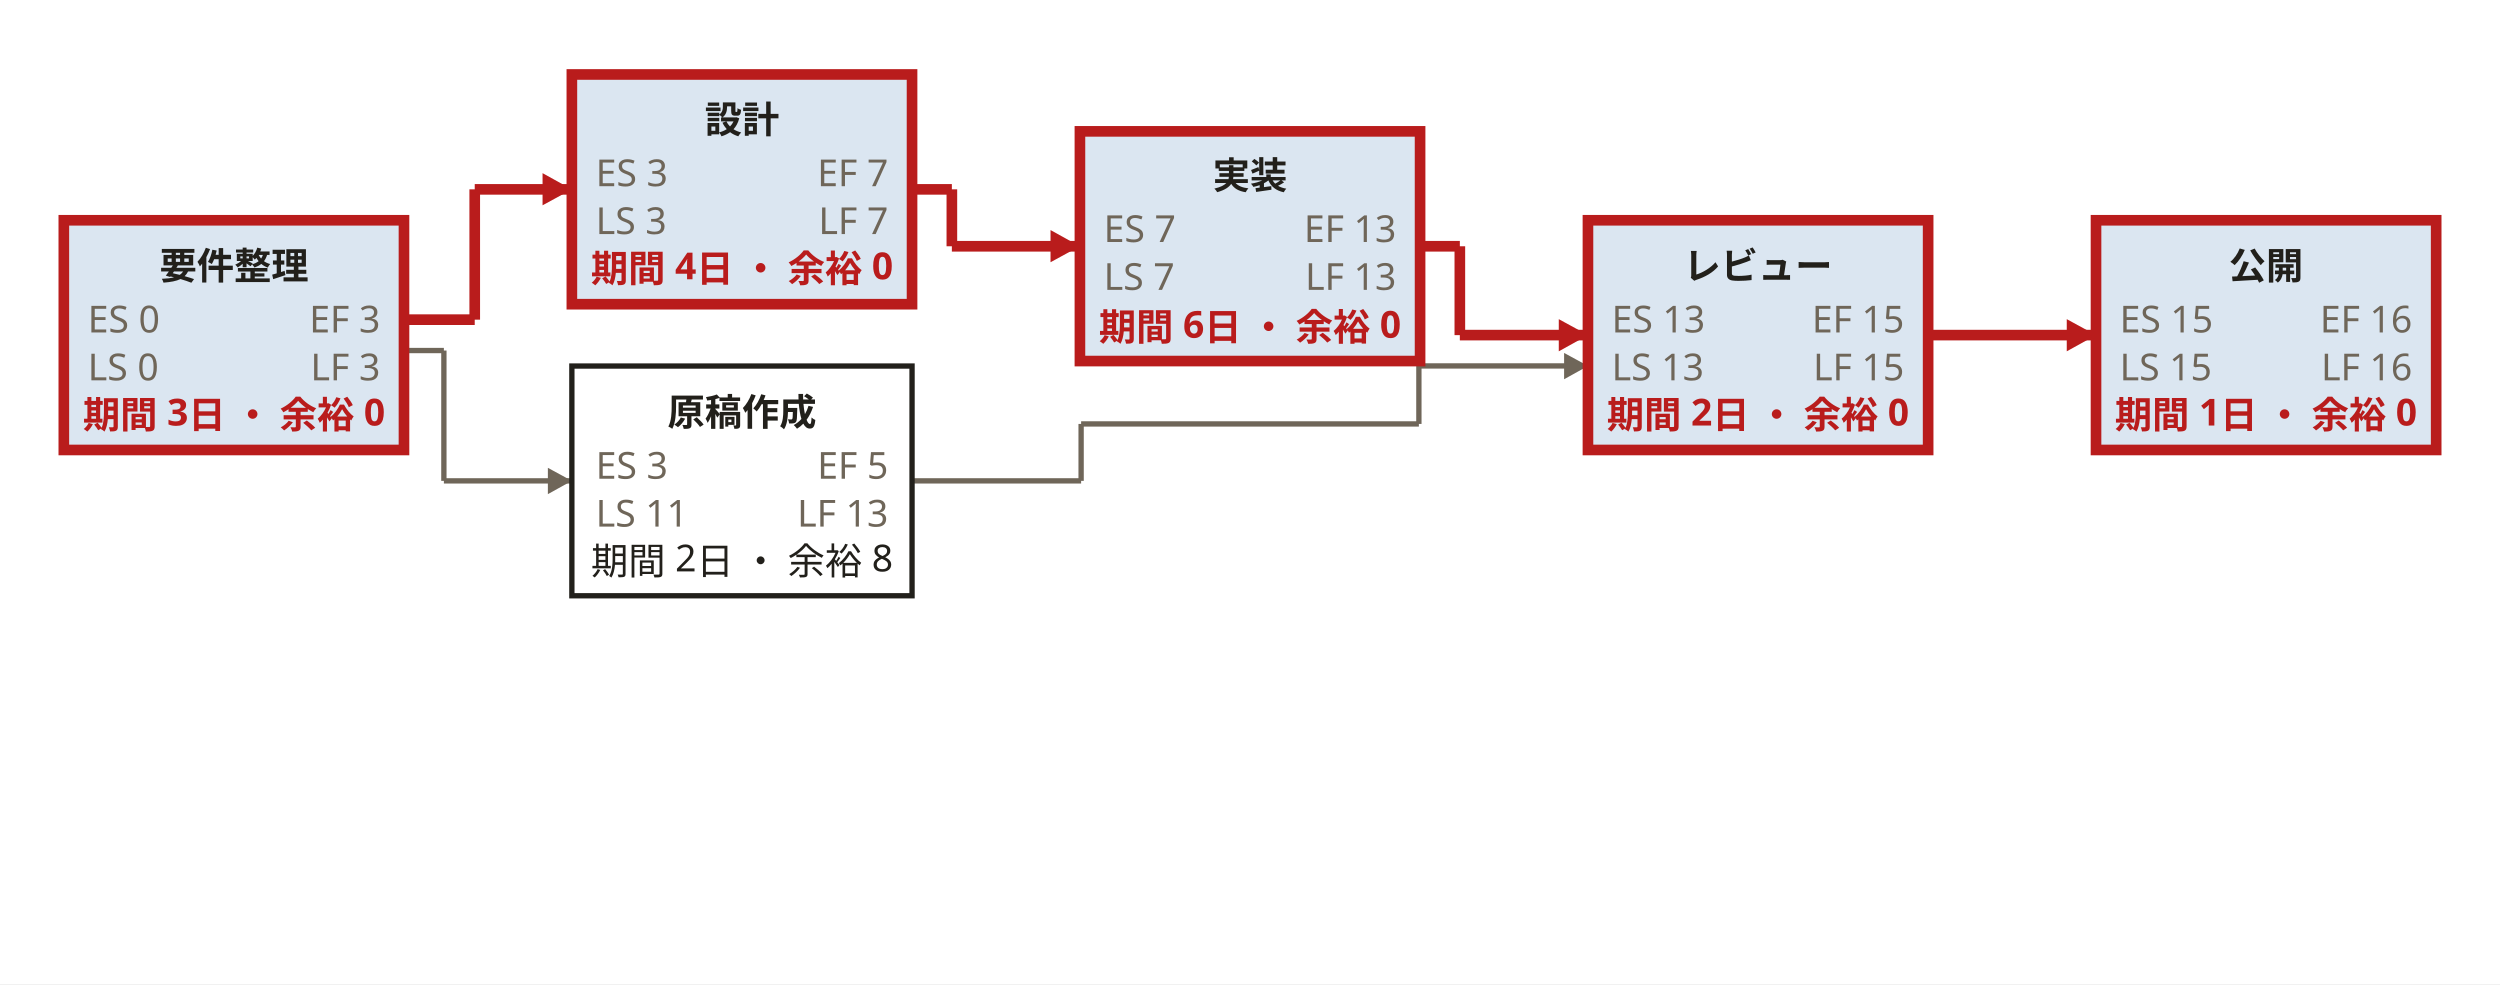
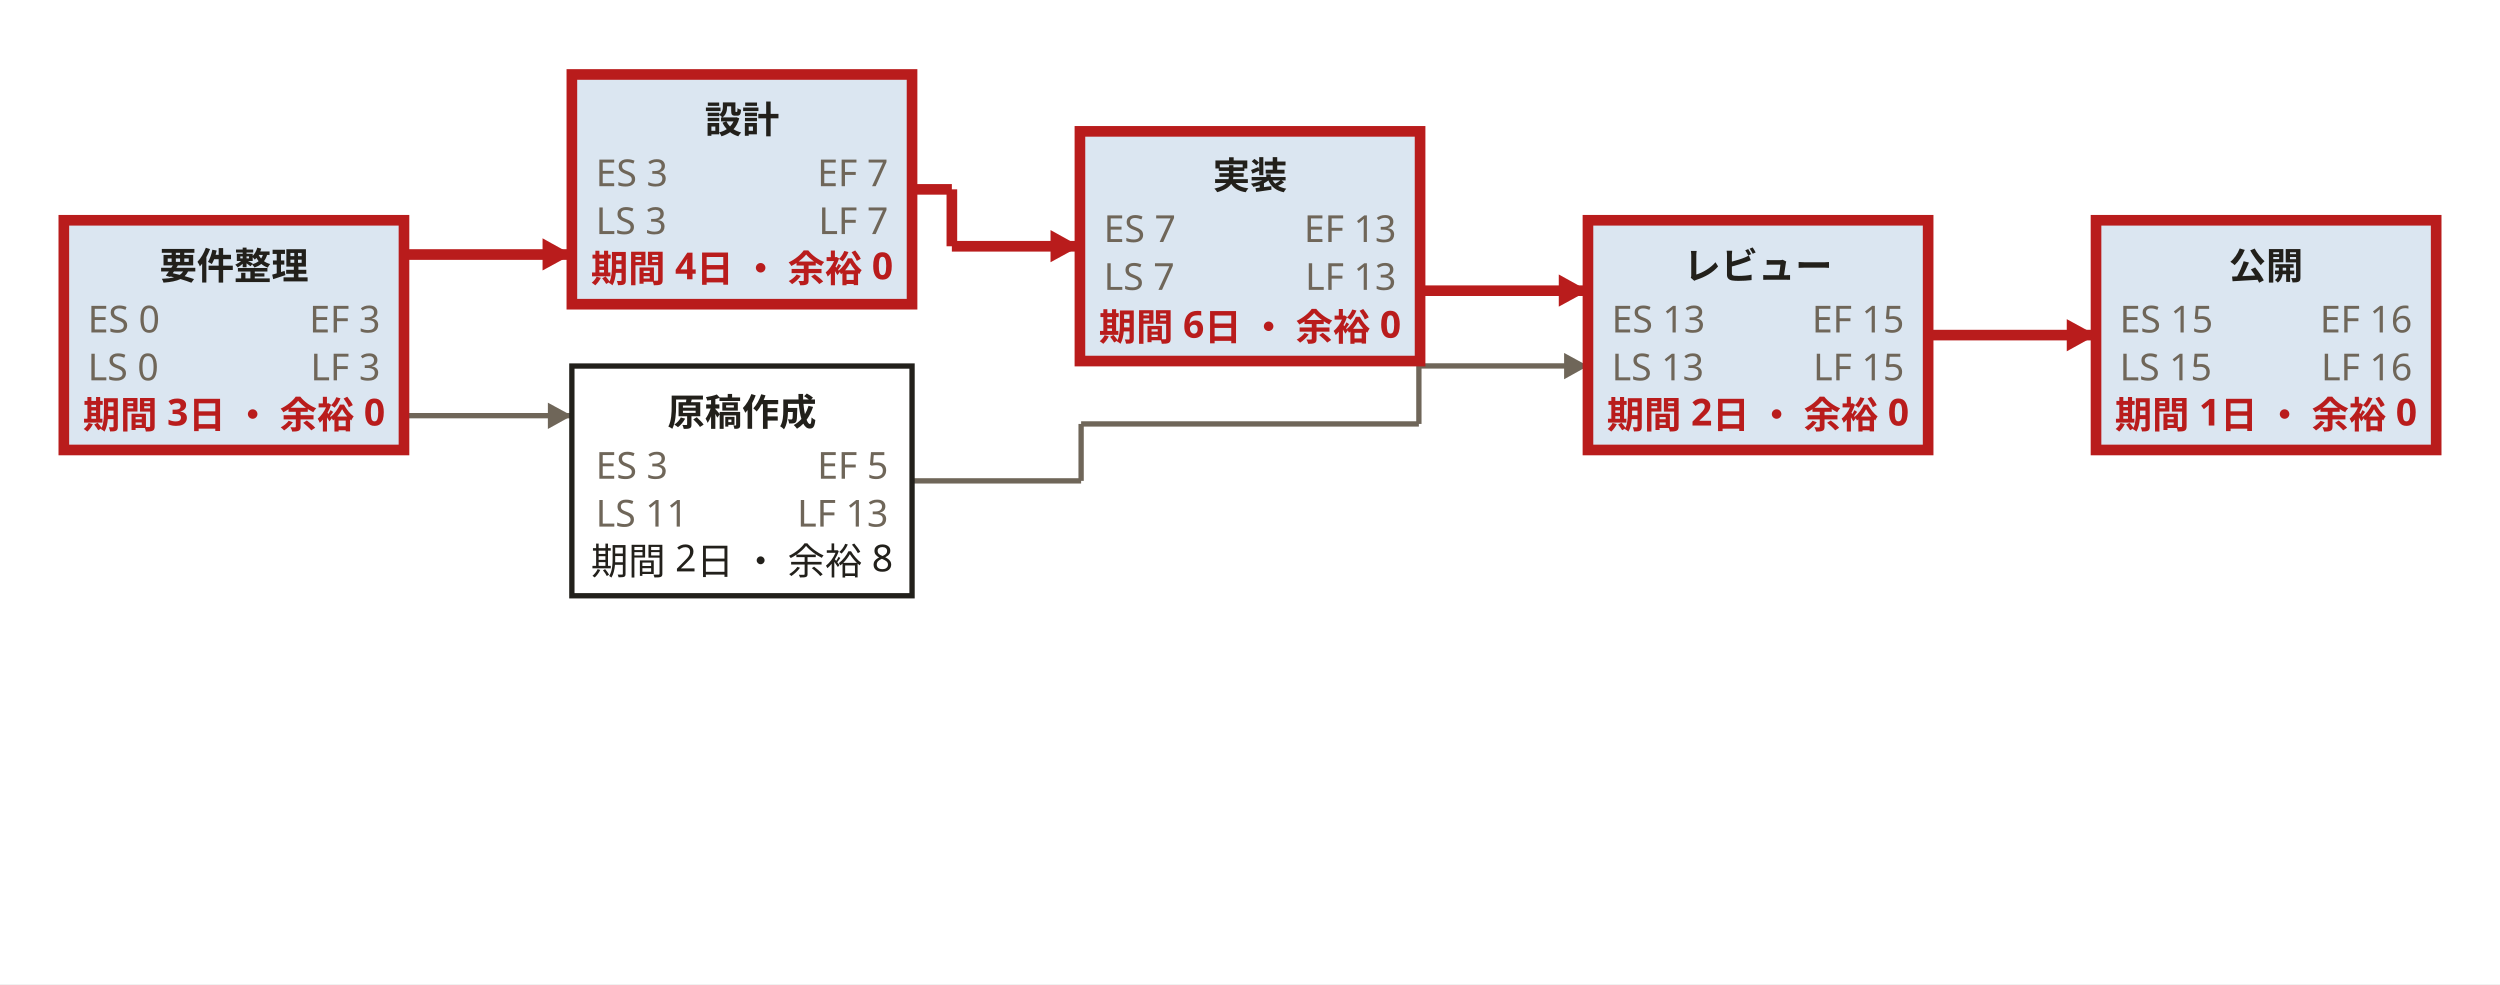
<svg xmlns="http://www.w3.org/2000/svg" width="940" height="370" viewBox="0 0 940 370" role="img" aria-labelledby="svg-title svg-desc">
  <style>
    text { font-family: 'Hiragino Sans','Hiragino Kaku Gothic ProN','Yu Gothic','YuGothic',Meiryo,'Noto Sans JP',sans-serif; }
    .emoji { font-family: 'Noto Color Emoji','Segoe UI Emoji',sans-serif; }
  </style>
  <rect x="0" y="0" width="940" height="370" fill="#ffffff" />
-   <path d="M151.9,120.2 L178.5,120.2" fill="none" stroke="#b91c1c" stroke-width="4" stroke-linejoin="round" />
-   <path d="M178.5,120.2 L178.5,71.2" fill="none" stroke="#b91c1c" stroke-width="4" stroke-linejoin="round" />
-   <path d="M178.5,71.2 L215,71.2" fill="none" stroke="#b91c1c" stroke-width="4" stroke-linejoin="round" />
-   <path d="M215,71.2 L204,77.2 L204,65.1 Z" fill="#b91c1c" />
-   <path d="M151.9,131.8 L166.9,131.8" fill="none" stroke="#6f6659" stroke-width="2" stroke-linejoin="round" />
-   <path d="M166.9,131.8 L166.9,180.8" fill="none" stroke="#6f6659" stroke-width="2" stroke-linejoin="round" />
-   <path d="M166.9,180.8 L215,180.8" fill="none" stroke="#6f6659" stroke-width="2" stroke-linejoin="round" />
-   <path d="M215,180.8 L206,185.8 L206,175.9 Z" fill="#6f6659" />
+   <path d="M151.9,95.7 L215,95.7" fill="none" stroke="#b91c1c" stroke-width="4" stroke-linejoin="round" />
+   <path d="M215,95.7 L204,101.7 L204,89.6 Z" fill="#b91c1c" />
+   <path d="M151.9,156.3 L215,156.3" fill="none" stroke="#6f6659" stroke-width="2" stroke-linejoin="round" />
+   <path d="M215,156.3 L206,161.3 L206,151.4 Z" fill="#6f6659" />
  <path d="M342.9,71.2 L357.9,71.2" fill="none" stroke="#b91c1c" stroke-width="4" stroke-linejoin="round" />
  <path d="M357.9,71.2 L357.9,92.6" fill="none" stroke="#b91c1c" stroke-width="4" stroke-linejoin="round" />
  <path d="M357.9,92.6 L406,92.6" fill="none" stroke="#b91c1c" stroke-width="4" stroke-linejoin="round" />
  <path d="M406,92.6 L395,98.6 L395,86.5 Z" fill="#b91c1c" />
  <path d="M342.9,180.8 L406.5,180.8" fill="none" stroke="#6f6659" stroke-width="2" stroke-linejoin="round" />
  <path d="M406.5,180.8 L406.5,159.4" fill="none" stroke="#6f6659" stroke-width="2" stroke-linejoin="round" />
  <path d="M406.5,159.4 L533.5,159.4" fill="none" stroke="#6f6659" stroke-width="2" stroke-linejoin="round" />
  <path d="M533.5,159.4 L533.5,137.6" fill="none" stroke="#6f6659" stroke-width="2" stroke-linejoin="round" />
  <path d="M533.5,137.6 L597.1,137.6" fill="none" stroke="#6f6659" stroke-width="2" stroke-linejoin="round" />
  <path d="M597.1,137.6 L588.1,142.6 L588.1,132.7 Z" fill="#6f6659" />
-   <path d="M534,92.6 L548.9,92.6" fill="none" stroke="#b91c1c" stroke-width="4" stroke-linejoin="round" />
-   <path d="M548.9,92.6 L548.9,126" fill="none" stroke="#b91c1c" stroke-width="4" stroke-linejoin="round" />
-   <path d="M548.9,126 L597.1,126" fill="none" stroke="#b91c1c" stroke-width="4" stroke-linejoin="round" />
-   <path d="M597.1,126 L586.1,132.1 L586.1,120 Z" fill="#b91c1c" />
+   <path d="M534,109.3 L597.1,109.3" fill="none" stroke="#b91c1c" stroke-width="4" stroke-linejoin="round" />
+   <path d="M597.1,109.3 L586.1,115.3 L586.1,103.2 Z" fill="#b91c1c" />
  <path d="M725,126 L788.1,126" fill="none" stroke="#b91c1c" stroke-width="4" stroke-linejoin="round" />
  <path d="M788.1,126 L777.1,132.1 L777.1,120 Z" fill="#b91c1c" />
  <path d="M24,82.82 H151.9 V169.19 H24 Z" fill="#ffffff" />
  <path d="M24,82.82 H151.9 V169.19 H24 Z" fill="#1d5fa8" fill-opacity="0.16" stroke="#b91c1c" stroke-width="4" />
  <text x="88" y="105" text-anchor="middle" font-size="14" font-weight="700" fill="#22201b">要件整理</text>
  <text x="33" y="125" font-size="14" fill="#6f6659">ES 0</text>
  <text x="143" y="125" text-anchor="end" font-size="14" fill="#6f6659">EF 3</text>
  <text x="33" y="143" font-size="14" fill="#6f6659">LS 0</text>
  <text x="143" y="143" text-anchor="end" font-size="14" fill="#6f6659">LF 3</text>
  <text x="88" y="161" text-anchor="middle" font-size="14" font-weight="700" fill="#b91c1c">期間 3日 ・ 余裕 0</text>
  <path d="M215.02,28 H342.93 V114.38 H215.02 Z" fill="#ffffff" />
  <path d="M215.02,28 H342.93 V114.38 H215.02 Z" fill="#1d5fa8" fill-opacity="0.16" stroke="#b91c1c" stroke-width="4" />
  <text x="279" y="50" text-anchor="middle" font-size="14" font-weight="700" fill="#22201b">設計</text>
  <text x="224" y="70" font-size="14" fill="#6f6659">ES 3</text>
  <text x="334" y="70" text-anchor="end" font-size="14" fill="#6f6659">EF 7</text>
  <text x="224" y="88" font-size="14" fill="#6f6659">LS 3</text>
  <text x="334" y="88" text-anchor="end" font-size="14" fill="#6f6659">LF 7</text>
  <text x="279" y="106" text-anchor="middle" font-size="14" font-weight="700" fill="#b91c1c">期間 4日 ・ 余裕 0</text>
  <path d="M215.02,137.63 H342.93 V224.01 H215.02 Z" fill="#ffffff" stroke="#22201b" stroke-width="2" />
  <text x="279" y="160" text-anchor="middle" font-size="14" font-weight="700" fill="#22201b">原稿作成</text>
  <text x="224" y="180" font-size="14" fill="#6f6659">ES 3</text>
  <text x="334" y="180" text-anchor="end" font-size="14" fill="#6f6659">EF 5</text>
  <text x="224" y="198" font-size="14" fill="#6f6659">LS 11</text>
  <text x="334" y="198" text-anchor="end" font-size="14" fill="#6f6659">LF 13</text>
  <text x="279" y="216" text-anchor="middle" font-size="14" fill="#22201b">期間 2日 ・ 余裕 8</text>
  <path d="M406.05,49.39 H533.95 V135.76 H406.05 Z" fill="#ffffff" />
  <path d="M406.05,49.39 H533.95 V135.76 H406.05 Z" fill="#1d5fa8" fill-opacity="0.16" stroke="#b91c1c" stroke-width="4" />
  <text x="470" y="71" text-anchor="middle" font-size="14" font-weight="700" fill="#22201b">実装</text>
  <text x="415" y="91" font-size="14" fill="#6f6659">ES 7</text>
  <text x="525" y="91" text-anchor="end" font-size="14" fill="#6f6659">EF 13</text>
  <text x="415" y="109" font-size="14" fill="#6f6659">LS 7</text>
  <text x="525" y="109" text-anchor="end" font-size="14" fill="#6f6659">LF 13</text>
  <text x="470" y="128" text-anchor="middle" font-size="14" font-weight="700" fill="#b91c1c">期間 6日 ・ 余裕 0</text>
  <path d="M597.07,82.82 H724.98 V169.19 H597.07 Z" fill="#ffffff" />
  <path d="M597.07,82.82 H724.98 V169.19 H597.07 Z" fill="#1d5fa8" fill-opacity="0.16" stroke="#b91c1c" stroke-width="4" />
  <text x="661" y="105" text-anchor="middle" font-size="14" font-weight="700" fill="#22201b">レビュー</text>
  <text x="606" y="125" font-size="14" fill="#6f6659">ES 13</text>
  <text x="716" y="125" text-anchor="end" font-size="14" fill="#6f6659">EF 15</text>
  <text x="606" y="143" font-size="14" fill="#6f6659">LS 13</text>
  <text x="716" y="143" text-anchor="end" font-size="14" fill="#6f6659">LF 15</text>
  <text x="661" y="161" text-anchor="middle" font-size="14" font-weight="700" fill="#b91c1c">期間 2日 ・ 余裕 0</text>
  <path d="M788.1,82.82 H916 V169.19 H788.1 Z" fill="#ffffff" />
  <path d="M788.1,82.82 H916 V169.19 H788.1 Z" fill="#1d5fa8" fill-opacity="0.16" stroke="#b91c1c" stroke-width="4" />
  <text x="852" y="105" text-anchor="middle" font-size="14" font-weight="700" fill="#22201b">公開</text>
  <text x="797" y="125" font-size="14" fill="#6f6659">ES 15</text>
  <text x="907" y="125" text-anchor="end" font-size="14" fill="#6f6659">EF 16</text>
  <text x="797" y="143" font-size="14" fill="#6f6659">LS 15</text>
  <text x="907" y="143" text-anchor="end" font-size="14" fill="#6f6659">LF 16</text>
  <text x="852" y="161" text-anchor="middle" font-size="14" font-weight="700" fill="#b91c1c">期間 1日 ・ 余裕 0</text>
</svg>
